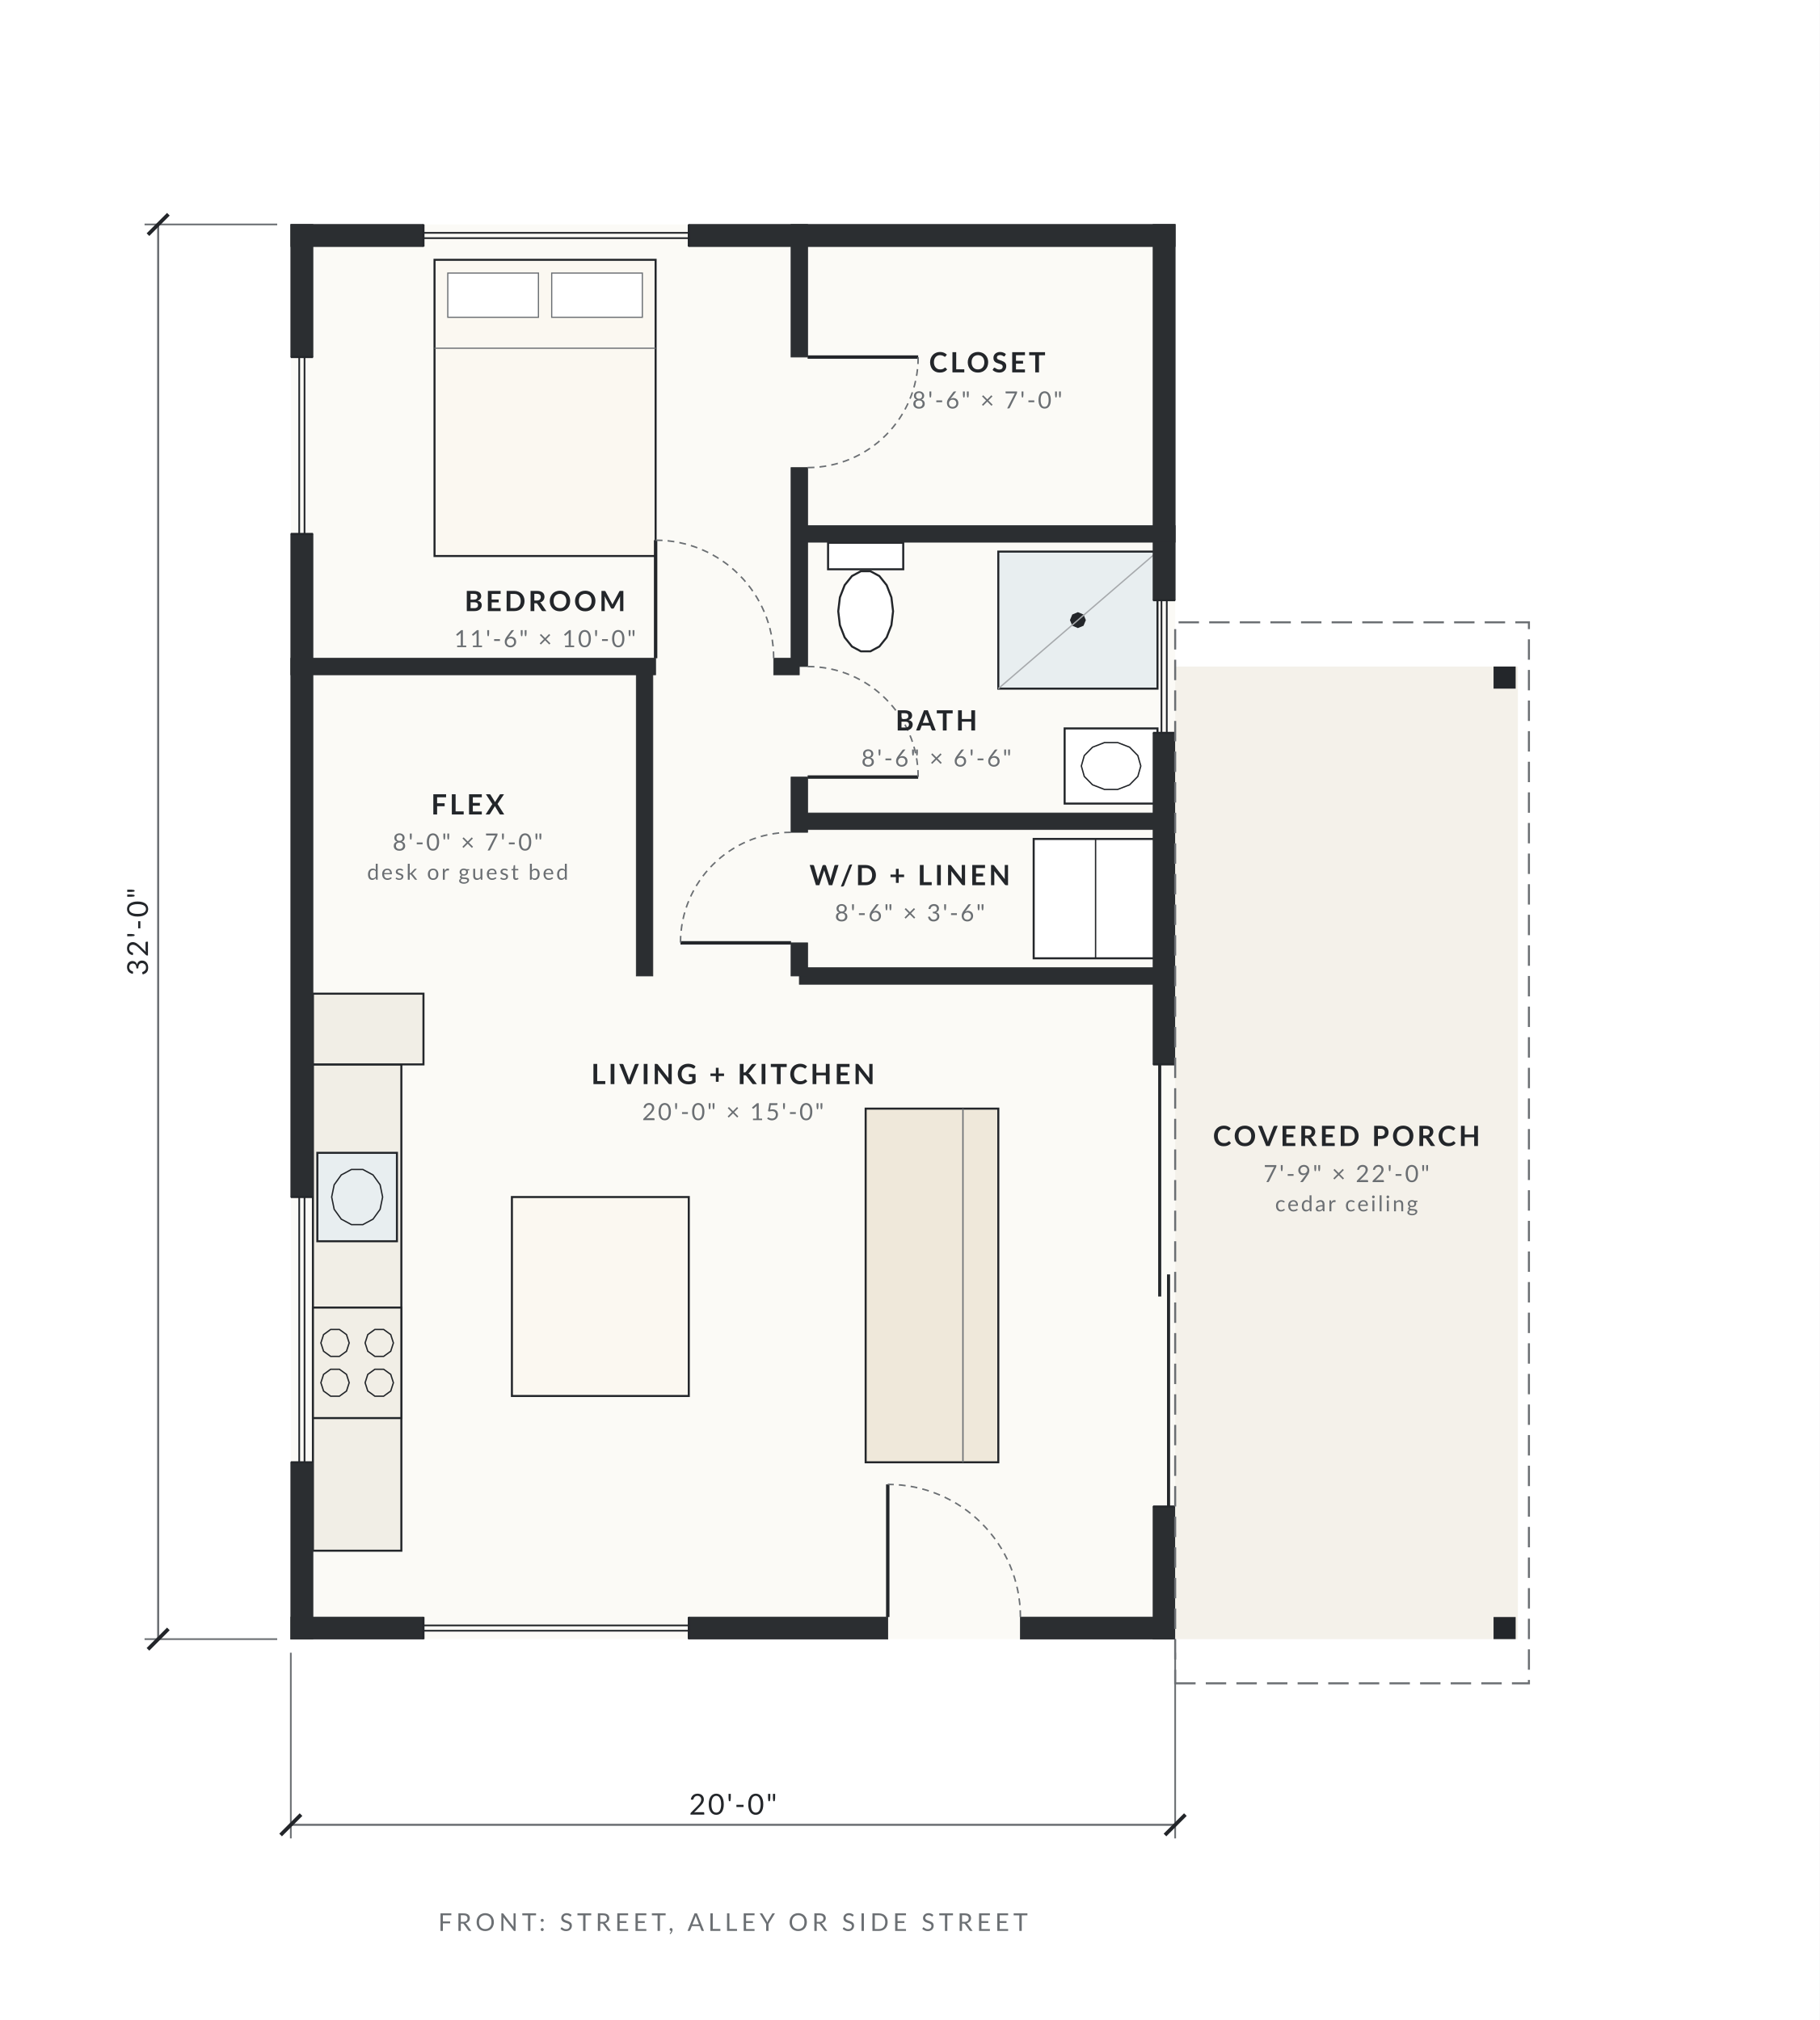
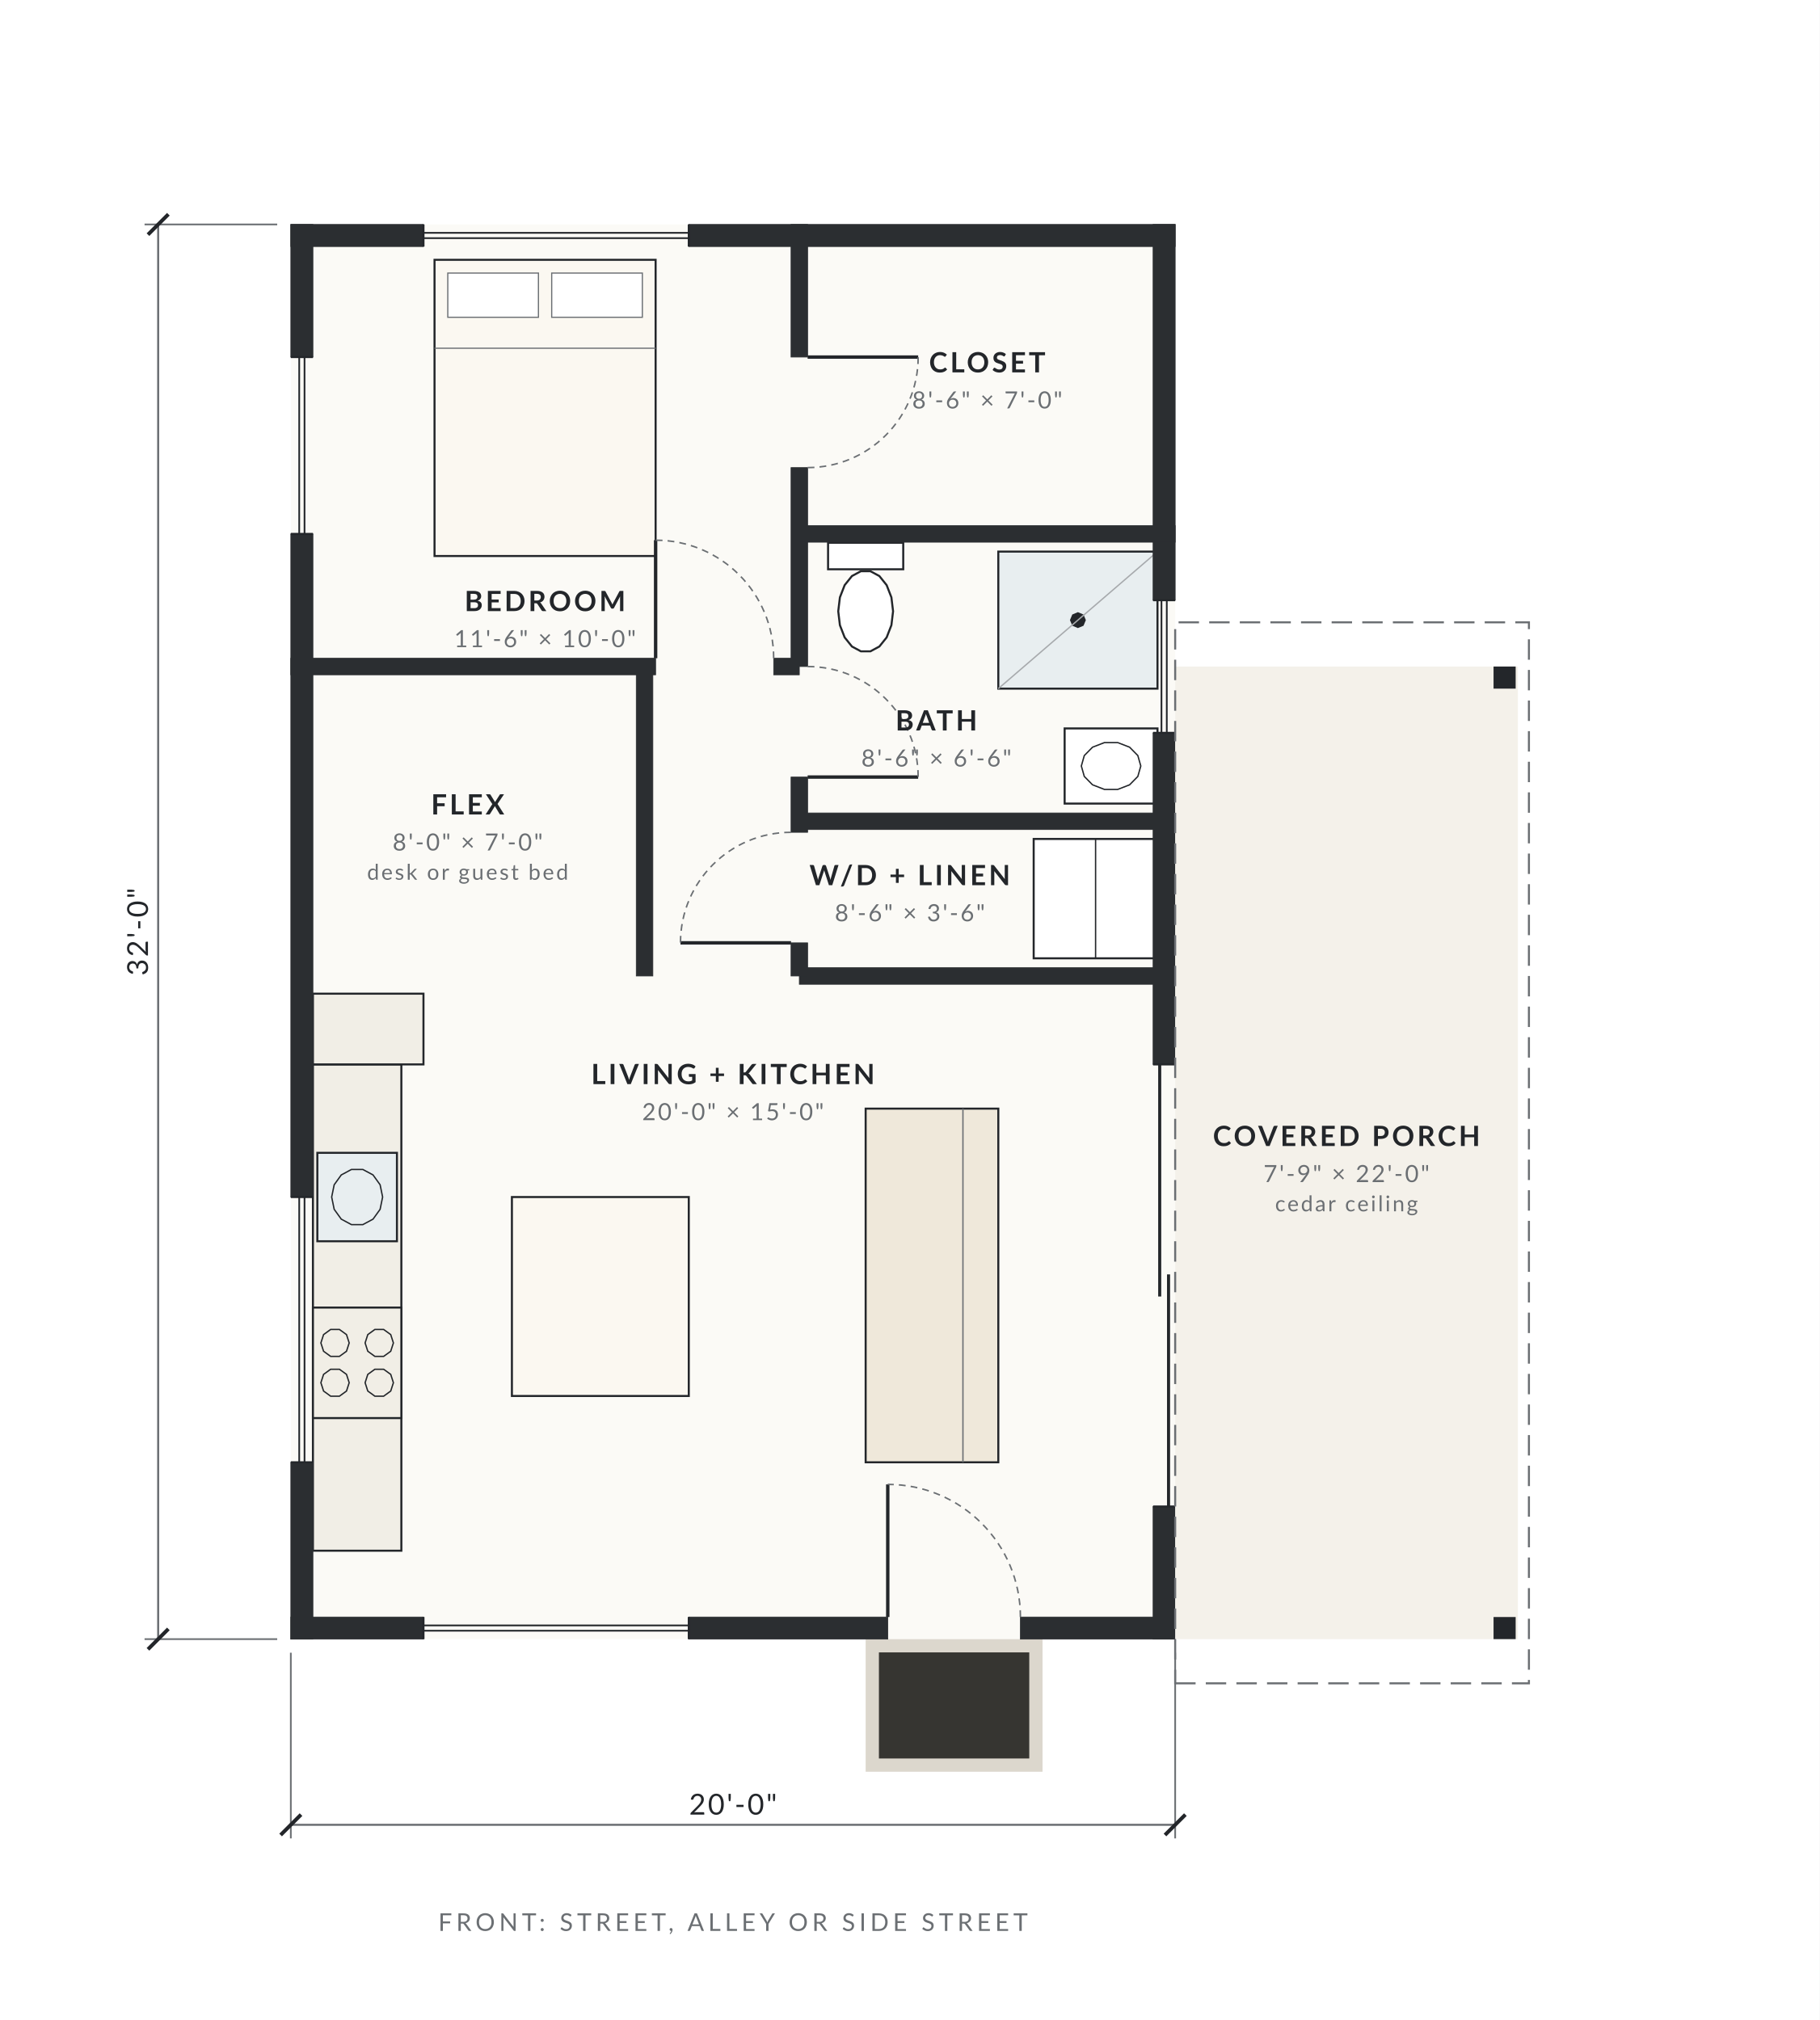
<svg xmlns="http://www.w3.org/2000/svg" viewBox="0 0 535 594" preserveAspectRatio="xMidYMid meet">
  <defs />
  <rect width="100%" height="100%" fill="#ffffff" />
  <polygon points="85.50,482.00 345.50,482.00 345.50,66.00 85.50,66.00" fill="#fbfaf6" stroke="none" stroke-width="1.0" />
+   <polygon points="254.50,521.00 306.50,521.00 306.50,482.00 254.50,482.00" fill="#dcd7cd" stroke="none" stroke-width="1.0" />
+   <polygon points="258.40,517.10 302.60,517.10 302.60,485.90 258.40,485.90" fill="#363531" stroke="none" stroke-width="1.0" />
  <polygon points="92.00,456.00 118.00,456.00 118.00,313.00 92.00,313.00" fill="#f1eee6" stroke="#23262a" stroke-width="0.6" />
  <polygon points="92.00,417.00 118.00,417.00 118.00,384.50 92.00,384.50" fill="#f1eee6" stroke="#23262a" stroke-width="0.6" />
  <polygon points="102.66,406.60 101.87,404.15 99.79,402.64 97.21,402.64 95.13,404.15 94.34,406.60 95.13,409.05 97.21,410.56 99.79,410.56 101.87,409.05" fill="none" stroke="#23262a" stroke-width="0.4" />
  <polygon points="102.66,394.90 101.87,392.45 99.79,390.94 97.21,390.94 95.13,392.45 94.34,394.90 95.13,397.35 97.21,398.86 99.79,398.86 101.87,397.35" fill="none" stroke="#23262a" stroke-width="0.4" />
  <polygon points="115.66,406.60 114.87,404.15 112.79,402.64 110.21,402.64 108.13,404.15 107.34,406.60 108.13,409.05 110.21,410.56 112.79,410.56 114.87,409.05" fill="none" stroke="#23262a" stroke-width="0.4" />
  <polygon points="115.66,394.90 114.87,392.45 112.79,390.94 110.21,390.94 108.13,392.45 107.34,394.90 108.13,397.35 110.21,398.86 112.79,398.86 114.87,397.35" fill="none" stroke="#23262a" stroke-width="0.4" />
  <polygon points="93.30,365.00 116.70,365.00 116.70,339.00 93.30,339.00" fill="#e8eef0" stroke="#23262a" stroke-width="0.6" />
  <polygon points="112.49,352.00 111.75,348.39 109.67,345.50 106.67,343.89 103.33,343.89 100.33,345.50 98.25,348.39 97.51,352.00 98.25,355.61 100.33,358.50 103.33,360.11 106.67,360.11 109.67,358.50 111.75,355.61" fill="none" stroke="#23262a" stroke-width="0.4" />
  <polygon points="92.00,313.00 124.50,313.00 124.50,292.20 92.00,292.20" fill="#f1eee6" stroke="#23262a" stroke-width="0.6" />
  <polygon points="150.50,410.50 202.50,410.50 202.50,352.00 150.50,352.00" fill="#fbf8f1" stroke="#23262a" stroke-width="0.6" />
  <polygon points="254.50,430.00 293.50,430.00 293.50,326.00 254.50,326.00" fill="#efe8da" stroke="#23262a" stroke-width="0.6" />
  <line x1="283.10" y1="430.00" x2="283.10" y2="326.00" stroke="#6b6f73" stroke-width="0.4" />
  <polygon points="127.75,163.50 192.75,163.50 192.75,76.40 127.75,76.40" fill="#fbf8f1" stroke="#23262a" stroke-width="0.6" />
  <polygon points="131.65,93.30 158.30,93.30 158.30,80.30 131.65,80.30" fill="#fff" stroke="#6b6f73" stroke-width="0.35" />
  <polygon points="162.20,93.30 188.85,93.30 188.85,80.30 162.20,80.30" fill="#fff" stroke="#6b6f73" stroke-width="0.35" />
  <line x1="127.75" y1="102.40" x2="192.75" y2="102.40" stroke="#6b6f73" stroke-width="0.35" />
  <polygon points="293.50,202.50 340.30,202.50 340.30,162.20 293.50,162.20" fill="#e8eef0" stroke="#23262a" stroke-width="0.6" />
  <polygon points="319.24,182.35 318.55,180.70 316.90,180.01 315.25,180.70 314.56,182.35 315.25,184.00 316.90,184.69 318.55,184.00" fill="#23262a" stroke="none" stroke-width="1.0" />
  <line x1="293.50" y1="202.50" x2="340.30" y2="162.20" stroke="#a7aaad" stroke-width="0.4" />
  <polygon points="243.45,167.40 265.55,167.40 265.55,159.60 243.45,159.60" fill="#fff" stroke="#23262a" stroke-width="0.6" />
  <polygon points="262.56,179.75 262.07,175.66 260.67,172.06 258.53,169.39 255.90,167.97 253.10,167.97 250.47,169.39 248.33,172.06 246.93,175.66 246.44,179.75 246.93,183.84 248.33,187.44 250.47,190.11 253.10,191.53 255.90,191.53 258.53,190.11 260.67,187.44 262.07,183.84" fill="#fff" stroke="#23262a" stroke-width="0.6" />
  <polygon points="313.00,236.30 340.30,236.30 340.30,214.20 313.00,214.20" fill="#fff" stroke="#23262a" stroke-width="0.6" />
  <polygon points="335.39,225.25 334.52,222.18 332.10,219.72 328.59,218.36 324.71,218.36 321.20,219.72 318.78,222.18 317.91,225.25 318.78,228.32 321.20,230.78 324.71,232.14 328.59,232.14 332.10,230.78 334.52,228.32" fill="none" stroke="#23262a" stroke-width="0.4" />
  <polygon points="303.90,281.80 340.30,281.80 340.30,246.70 303.90,246.70" fill="#fff" stroke="#23262a" stroke-width="0.6" />
  <line x1="322.10" y1="281.80" x2="322.10" y2="246.70" stroke="#23262a" stroke-width="0.4" />
  <polygon points="85.50,482.00 124.50,482.00 124.50,475.50 85.50,475.50" fill="#2b2e31" stroke="#2b2e31" stroke-width="0.2" />
  <polygon points="202.50,482.00 261.00,482.00 261.00,475.50 202.50,475.50" fill="#2b2e31" stroke="#2b2e31" stroke-width="0.2" />
  <polygon points="300.00,482.00 345.50,482.00 345.50,475.50 300.00,475.50" fill="#2b2e31" stroke="#2b2e31" stroke-width="0.2" />
  <line x1="124.50" y1="482.00" x2="124.50" y2="475.50" stroke="#23262a" stroke-width="0.6" />
  <line x1="202.50" y1="482.00" x2="202.50" y2="475.50" stroke="#23262a" stroke-width="0.6" />
  <line x1="124.50" y1="479.53" x2="202.50" y2="479.53" stroke="#23262a" stroke-width="0.5" />
  <line x1="124.50" y1="477.97" x2="202.50" y2="477.97" stroke="#23262a" stroke-width="0.5" />
  <line x1="261.00" y1="475.50" x2="261.00" y2="436.50" stroke="#23262a" stroke-width="1.0" />
  <path d="M 300.00,475.50 A 39.00 39.00 0 0 0 261.00,436.50" fill="none" stroke="#6b6f73" stroke-width="0.45" stroke-dasharray="2 1.5" />
  <polygon points="345.50,482.00 345.50,443.00 339.00,443.00 339.00,482.00" fill="#2b2e31" stroke="#2b2e31" stroke-width="0.2" />
  <polygon points="345.50,313.00 345.50,215.50 339.00,215.50 339.00,313.00" fill="#2b2e31" stroke="#2b2e31" stroke-width="0.2" />
  <polygon points="345.50,176.50 345.50,66.00 339.00,66.00 339.00,176.50" fill="#2b2e31" stroke="#2b2e31" stroke-width="0.2" />
  <line x1="345.50" y1="443.00" x2="339.00" y2="443.00" stroke="#23262a" stroke-width="0.6" />
  <line x1="345.50" y1="313.00" x2="339.00" y2="313.00" stroke="#23262a" stroke-width="0.6" />
  <line x1="343.55" y1="443.00" x2="343.55" y2="374.75" stroke="#23262a" stroke-width="0.9" />
  <line x1="340.95" y1="381.25" x2="340.95" y2="313.00" stroke="#23262a" stroke-width="0.9" />
  <line x1="345.50" y1="215.50" x2="339.00" y2="215.50" stroke="#23262a" stroke-width="0.6" />
  <line x1="345.50" y1="176.50" x2="339.00" y2="176.50" stroke="#23262a" stroke-width="0.6" />
  <line x1="343.03" y1="215.50" x2="343.03" y2="176.50" stroke="#23262a" stroke-width="0.5" />
  <line x1="341.47" y1="215.50" x2="341.47" y2="176.50" stroke="#23262a" stroke-width="0.5" />
  <polygon points="345.50,66.00 202.50,66.00 202.50,72.50 345.50,72.50" fill="#2b2e31" stroke="#2b2e31" stroke-width="0.2" />
  <polygon points="124.50,66.00 85.50,66.00 85.50,72.50 124.50,72.50" fill="#2b2e31" stroke="#2b2e31" stroke-width="0.2" />
  <line x1="202.50" y1="66.00" x2="202.50" y2="72.50" stroke="#23262a" stroke-width="0.6" />
  <line x1="124.50" y1="66.00" x2="124.50" y2="72.50" stroke="#23262a" stroke-width="0.6" />
  <line x1="202.50" y1="68.47" x2="124.50" y2="68.47" stroke="#23262a" stroke-width="0.5" />
  <line x1="202.50" y1="70.03" x2="124.50" y2="70.03" stroke="#23262a" stroke-width="0.5" />
  <polygon points="85.50,66.00 85.50,105.00 92.00,105.00 92.00,66.00" fill="#2b2e31" stroke="#2b2e31" stroke-width="0.2" />
  <polygon points="85.50,157.00 85.50,352.00 92.00,352.00 92.00,157.00" fill="#2b2e31" stroke="#2b2e31" stroke-width="0.2" />
  <polygon points="85.50,430.00 85.50,482.00 92.00,482.00 92.00,430.00" fill="#2b2e31" stroke="#2b2e31" stroke-width="0.2" />
  <line x1="85.50" y1="105.00" x2="92.00" y2="105.00" stroke="#23262a" stroke-width="0.6" />
  <line x1="85.50" y1="157.00" x2="92.00" y2="157.00" stroke="#23262a" stroke-width="0.6" />
  <line x1="87.97" y1="105.00" x2="87.97" y2="157.00" stroke="#23262a" stroke-width="0.5" />
  <line x1="89.53" y1="105.00" x2="89.53" y2="157.00" stroke="#23262a" stroke-width="0.5" />
  <line x1="85.50" y1="352.00" x2="92.00" y2="352.00" stroke="#23262a" stroke-width="0.6" />
  <line x1="85.50" y1="430.00" x2="92.00" y2="430.00" stroke="#23262a" stroke-width="0.6" />
  <line x1="87.97" y1="352.00" x2="87.97" y2="430.00" stroke="#23262a" stroke-width="0.5" />
  <line x1="89.53" y1="352.00" x2="89.53" y2="430.00" stroke="#23262a" stroke-width="0.5" />
  <polygon points="191.94,287.00 191.94,196.00 187.06,196.00 187.06,287.00" fill="#2b2e31" stroke="#2b2e31" stroke-width="0.2" />
  <polygon points="235.00,289.44 345.50,289.44 345.50,284.56 235.00,284.56" fill="#2b2e31" stroke="#2b2e31" stroke-width="0.2" />
  <polygon points="237.44,287.00 237.44,277.25 232.56,277.25 232.56,287.00" fill="#2b2e31" stroke="#2b2e31" stroke-width="0.2" />
  <polygon points="237.44,244.75 237.44,228.50 232.56,228.50 232.56,244.75" fill="#2b2e31" stroke="#2b2e31" stroke-width="0.2" />
  <polygon points="237.44,196.00 237.44,137.50 232.56,137.50 232.56,196.00" fill="#2b2e31" stroke="#2b2e31" stroke-width="0.2" />
  <polygon points="237.44,105.00 237.44,66.00 232.56,66.00 232.56,105.00" fill="#2b2e31" stroke="#2b2e31" stroke-width="0.2" />
  <line x1="232.56" y1="277.25" x2="200.06" y2="277.25" stroke="#23262a" stroke-width="1.0" />
  <path d="M 232.56,244.75 A 32.50 32.50 0 0 0 200.06,277.25" fill="none" stroke="#6b6f73" stroke-width="0.45" stroke-dasharray="2 1.5" />
  <line x1="237.44" y1="228.50" x2="269.94" y2="228.50" stroke="#23262a" stroke-width="1.0" />
  <path d="M 237.44,196.00 A 32.50 32.50 0 0 1 269.94,228.50" fill="none" stroke="#6b6f73" stroke-width="0.45" stroke-dasharray="2 1.5" />
  <line x1="237.44" y1="105.00" x2="269.94" y2="105.00" stroke="#23262a" stroke-width="1.0" />
  <path d="M 237.44,137.50 A 32.50 32.50 0 0 0 269.94,105.00" fill="none" stroke="#6b6f73" stroke-width="0.45" stroke-dasharray="2 1.5" />
  <polygon points="235.00,243.94 345.50,243.94 345.50,239.06 235.00,239.06" fill="#2b2e31" stroke="#2b2e31" stroke-width="0.2" />
  <polygon points="235.00,159.44 345.50,159.44 345.50,154.56 235.00,154.56" fill="#2b2e31" stroke="#2b2e31" stroke-width="0.2" />
  <polygon points="85.50,198.44 192.75,198.44 192.75,193.56 85.50,193.56" fill="#2b2e31" stroke="#2b2e31" stroke-width="0.2" />
  <polygon points="227.46,198.44 235.00,198.44 235.00,193.56 227.46,193.56" fill="#2b2e31" stroke="#2b2e31" stroke-width="0.2" />
  <line x1="192.75" y1="193.56" x2="192.75" y2="158.85" stroke="#23262a" stroke-width="1.0" />
  <path d="M 227.46,193.56 A 34.71 34.71 0 0 0 192.75,158.85" fill="none" stroke="#6b6f73" stroke-width="0.45" stroke-dasharray="2 1.5" />
  <polygon points="345.50,482.00 446.25,482.00 446.25,196.00 345.50,196.00" fill="#f4f1ea" stroke="none" stroke-width="1.0" />
  <polygon points="345.50,495.00 449.50,495.00 449.50,183.00 345.50,183.00" fill="none" stroke="#6b6f73" stroke-width="0.6" stroke-dasharray="6 3" />
  <polygon points="439.10,482.00 445.60,482.00 445.60,475.50 439.10,475.50" fill="#23262a" stroke="none" stroke-width="1.0" />
  <polygon points="439.10,202.50 445.60,202.50 445.60,196.00 439.10,196.00" fill="#23262a" stroke="none" stroke-width="1.0" />
  <text x="395.88" y="339.00" font-family="Lato, 'Helvetica Neue', Arial, sans-serif" font-size="8.2" text-anchor="middle" fill="#23262a" font-weight="700" letter-spacing="0.8" dy="-2">COVERED PORCH</text>
  <text x="395.88" y="339.00" font-family="Lato, 'Helvetica Neue', Arial, sans-serif" font-size="6.97" text-anchor="middle" fill="#6b6f73" font-weight="400" letter-spacing="0.6" dy="8.6">7'-9" × 22'-0"</text>
  <text x="395.88" y="339.00" font-family="Lato, 'Helvetica Neue', Arial, sans-serif" font-size="6.396" text-anchor="middle" fill="#6b6f73" font-weight="400" letter-spacing="0.6" dy="17.2">cedar ceiling</text>
  <text x="215.50" y="320.80" font-family="Lato, 'Helvetica Neue', Arial, sans-serif" font-size="8.2" text-anchor="middle" fill="#23262a" font-weight="700" letter-spacing="0.8" dy="-2">LIVING + KITCHEN</text>
  <text x="215.50" y="320.80" font-family="Lato, 'Helvetica Neue', Arial, sans-serif" font-size="6.97" text-anchor="middle" fill="#6b6f73" font-weight="400" letter-spacing="0.6" dy="8.6">20'-0" × 15'-0"</text>
  <text x="137.50" y="241.50" font-family="Lato, 'Helvetica Neue', Arial, sans-serif" font-size="8.2" text-anchor="middle" fill="#23262a" font-weight="700" letter-spacing="0.8" dy="-2">FLEX</text>
  <text x="137.50" y="241.50" font-family="Lato, 'Helvetica Neue', Arial, sans-serif" font-size="6.97" text-anchor="middle" fill="#6b6f73" font-weight="400" letter-spacing="0.6" dy="8.6">8'-0" × 7'-0"</text>
  <text x="137.50" y="241.50" font-family="Lato, 'Helvetica Neue', Arial, sans-serif" font-size="6.396" text-anchor="middle" fill="#6b6f73" font-weight="400" letter-spacing="0.6" dy="17.2">desk or guest bed</text>
  <text x="267.50" y="262.30" font-family="Lato, 'Helvetica Neue', Arial, sans-serif" font-size="8.2" text-anchor="middle" fill="#23262a" font-weight="700" letter-spacing="0.8" dy="-2">W/D + LINEN</text>
  <text x="267.50" y="262.30" font-family="Lato, 'Helvetica Neue', Arial, sans-serif" font-size="6.97" text-anchor="middle" fill="#6b6f73" font-weight="400" letter-spacing="0.6" dy="8.6">8'-6" × 3'-6"</text>
  <text x="275.30" y="216.80" font-family="Lato, 'Helvetica Neue', Arial, sans-serif" font-size="8.2" text-anchor="middle" fill="#23262a" font-weight="700" letter-spacing="0.8" dy="-2">BATH</text>
  <text x="275.30" y="216.80" font-family="Lato, 'Helvetica Neue', Arial, sans-serif" font-size="6.97" text-anchor="middle" fill="#6b6f73" font-weight="400" letter-spacing="0.6" dy="8.6">8'-6" × 6'-6"</text>
  <text x="160.25" y="181.70" font-family="Lato, 'Helvetica Neue', Arial, sans-serif" font-size="8.2" text-anchor="middle" fill="#23262a" font-weight="700" letter-spacing="0.8" dy="-2">BEDROOM</text>
  <text x="160.25" y="181.70" font-family="Lato, 'Helvetica Neue', Arial, sans-serif" font-size="6.97" text-anchor="middle" fill="#6b6f73" font-weight="400" letter-spacing="0.6" dy="8.6">11'-6" × 10'-0"</text>
  <text x="290.25" y="111.50" font-family="Lato, 'Helvetica Neue', Arial, sans-serif" font-size="8.2" text-anchor="middle" fill="#23262a" font-weight="700" letter-spacing="0.8" dy="-2">CLOSET</text>
  <text x="290.25" y="111.50" font-family="Lato, 'Helvetica Neue', Arial, sans-serif" font-size="6.97" text-anchor="middle" fill="#6b6f73" font-weight="400" letter-spacing="0.6" dy="8.6">8'-6" × 7'-0"</text>
  <line x1="85.50" y1="536.60" x2="345.50" y2="536.60" stroke="#6b6f73" stroke-width="0.6" />
  <line x1="85.50" y1="486.00" x2="85.50" y2="540.60" stroke="#6b6f73" stroke-width="0.5" />
  <line x1="82.50" y1="539.60" x2="88.50" y2="533.60" stroke="#23262a" stroke-width="1.1" />
  <line x1="345.50" y1="486.00" x2="345.50" y2="540.60" stroke="#6b6f73" stroke-width="0.5" />
  <line x1="342.50" y1="539.60" x2="348.50" y2="533.60" stroke="#23262a" stroke-width="1.1" />
  <text x="215.50" y="536.60" font-family="Lato, 'Helvetica Neue', Arial, sans-serif" font-size="8.5" text-anchor="middle" fill="#23262a" font-weight="400" letter-spacing="0.6" dy="-3">20'-0"</text>
  <line x1="46.50" y1="482.00" x2="46.50" y2="66.00" stroke="#6b6f73" stroke-width="0.6" />
  <line x1="81.50" y1="482.00" x2="42.50" y2="482.00" stroke="#6b6f73" stroke-width="0.5" />
  <line x1="43.50" y1="485.00" x2="49.50" y2="479.00" stroke="#23262a" stroke-width="1.1" />
  <line x1="81.50" y1="66.00" x2="42.50" y2="66.00" stroke="#6b6f73" stroke-width="0.5" />
  <line x1="43.50" y1="69.00" x2="49.50" y2="63.00" stroke="#23262a" stroke-width="1.1" />
  <text x="46.50" y="274.00" font-family="Lato, 'Helvetica Neue', Arial, sans-serif" font-size="8.5" text-anchor="middle" fill="#23262a" letter-spacing="0.6" transform="rotate(-90 46.50 274.00)" dy="-3">32'-0"</text>
  <text x="215.50" y="567.80" font-family="Lato, 'Helvetica Neue', Arial, sans-serif" font-size="7.2" text-anchor="middle" fill="#6b6f73" font-weight="400" letter-spacing="1.2">FRONT: STREET, ALLEY OR SIDE STREET</text>
</svg>
